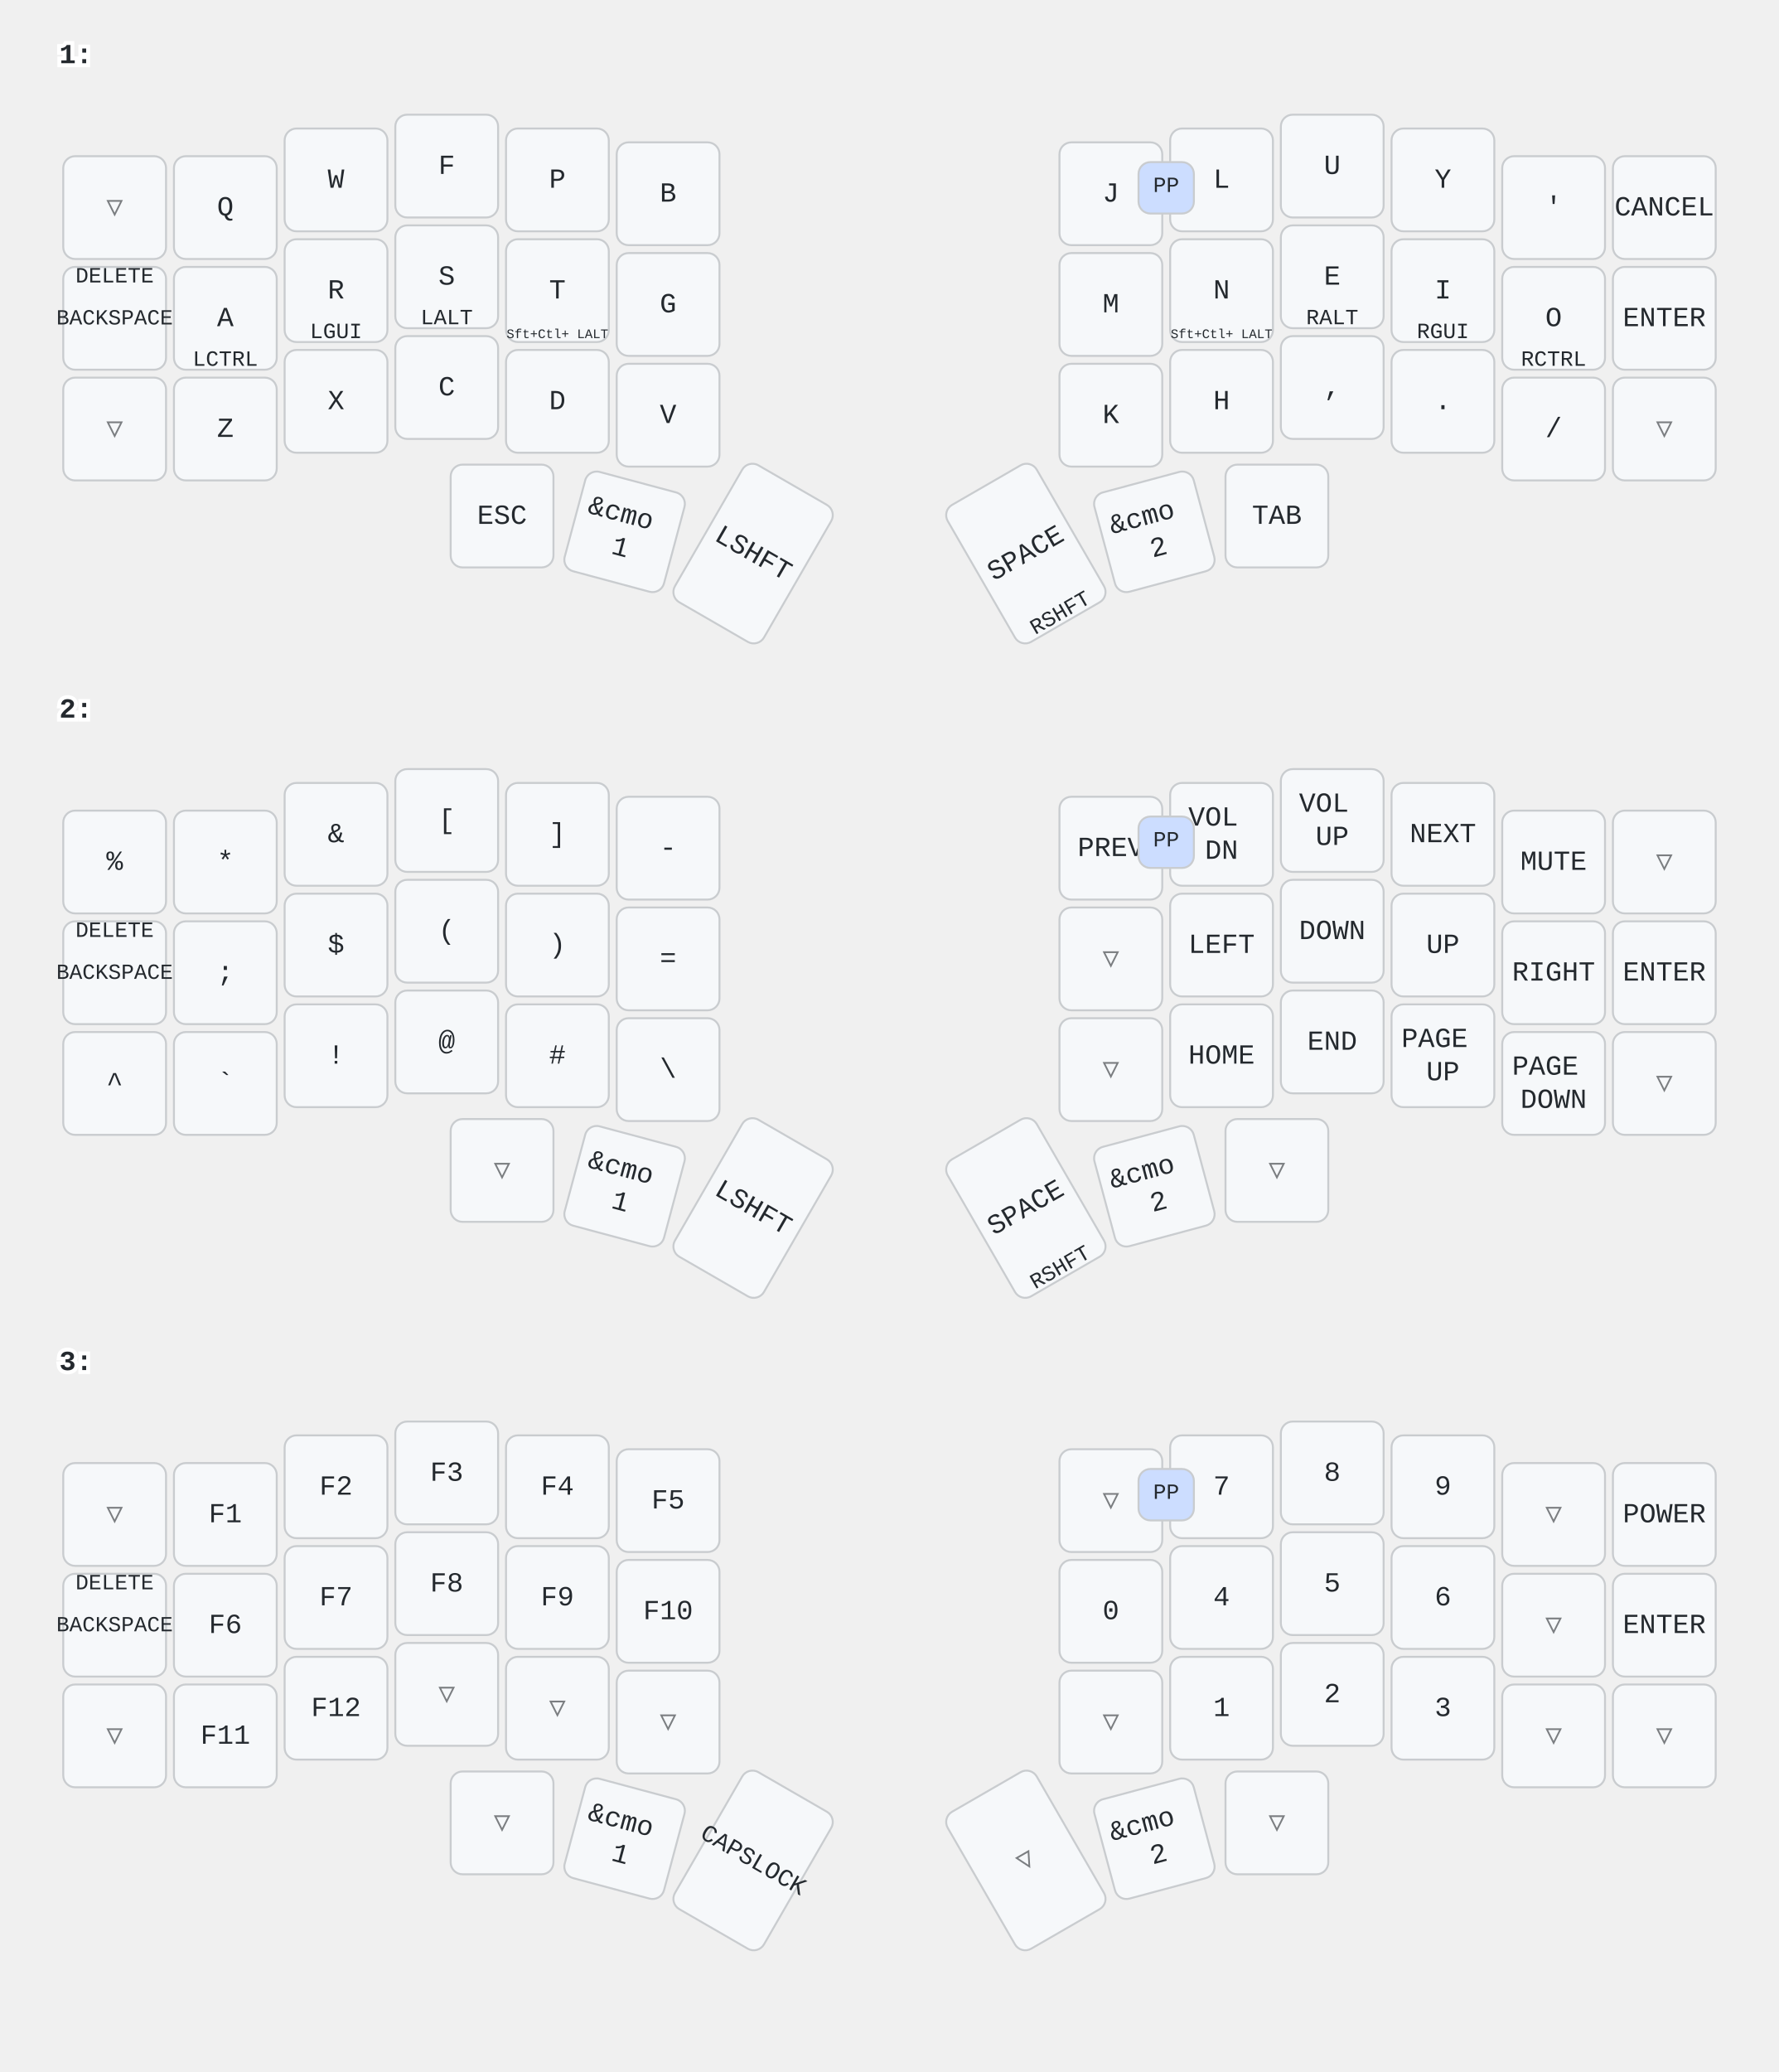
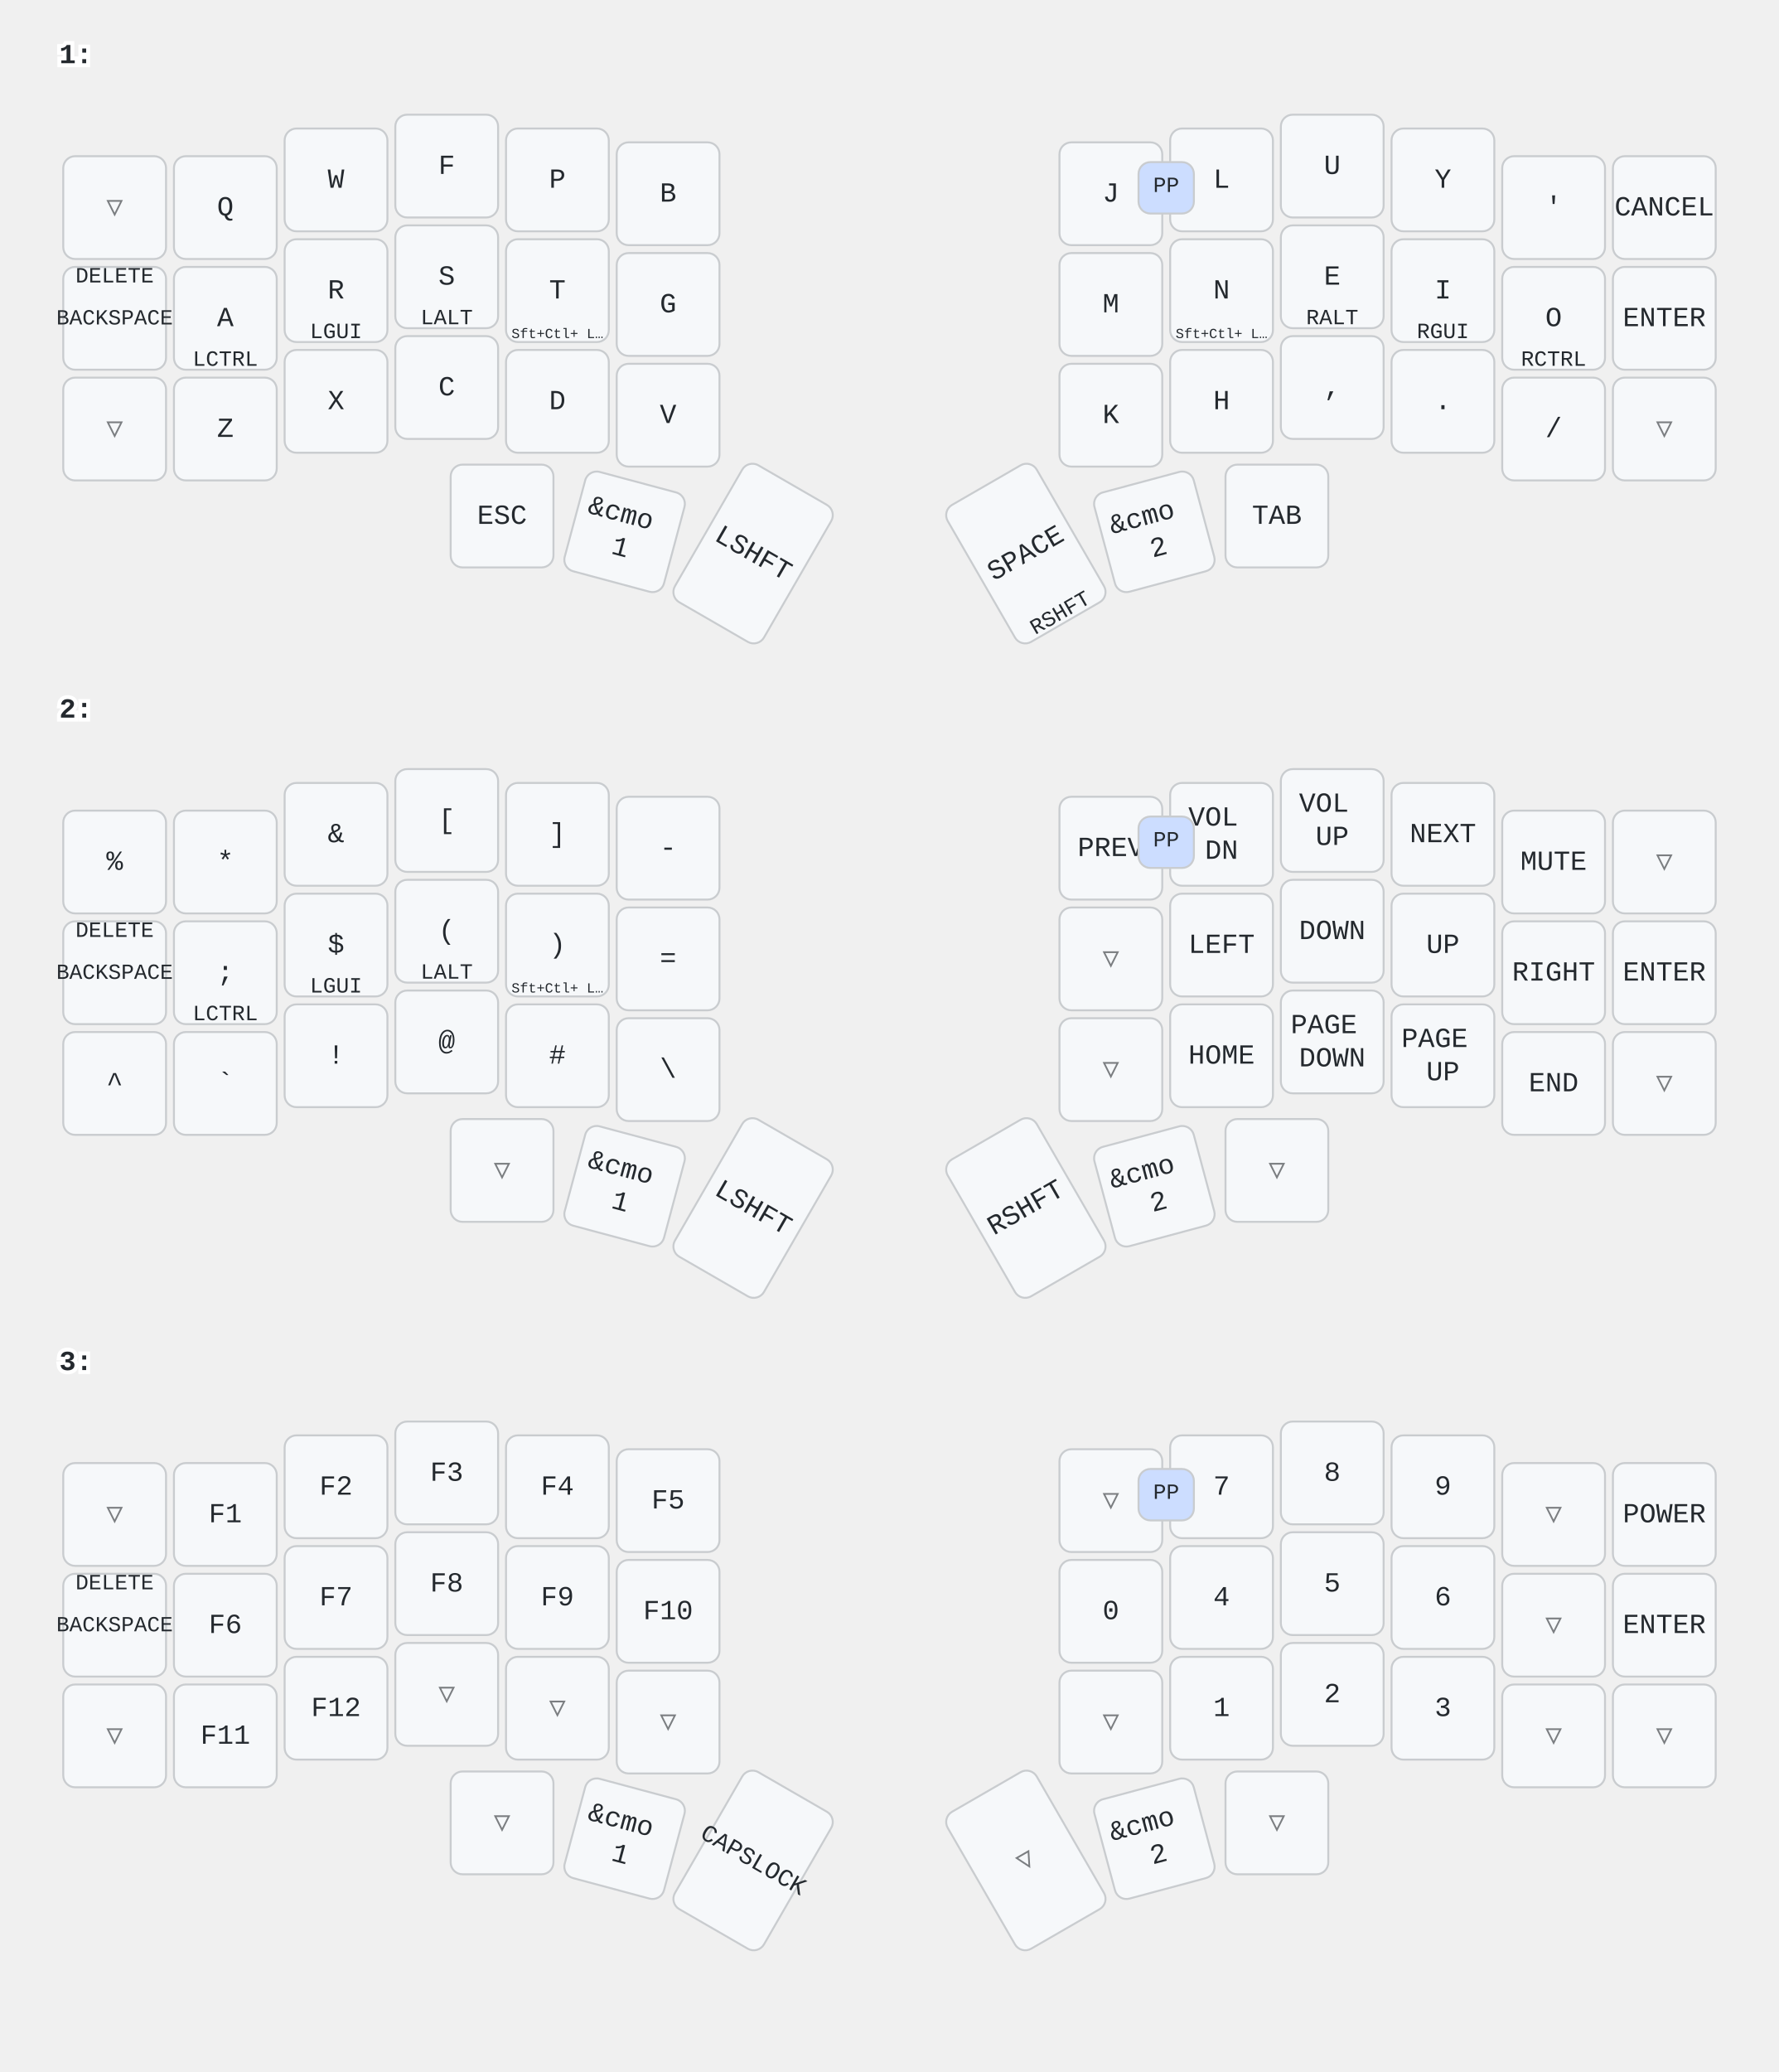
<svg xmlns="http://www.w3.org/2000/svg" width="900" height="1048" viewBox="0 0 900 1048" class="keymap">
  <style>/* inherit to force styles through use tags */
svg path {
    fill: inherit;
}

/* font and background color specifications */
svg.keymap {
    font-family: SFMono-Regular,Consolas,Liberation Mono,Menlo,monospace;
    font-size: 14px;
    font-kerning: normal;
    text-rendering: optimizeLegibility;
    fill: #24292e;
}

/* default key styling */
rect.key {
    fill: #f6f8fa;
}

rect.key, rect.combo {
    stroke: #c9cccf;
    stroke-width: 1;
}

/* default key side styling, only used is draw_key_sides is set */
rect.side {
    filter: brightness(90%);
}

/* color accent for combo boxes */
rect.combo, rect.combo-separate {
    fill: #cdf;
}

/* color accent for held keys */
rect.held, rect.combo.held {
    fill: #fdd;
}

/* color accent for ghost (optional) keys */
rect.ghost, rect.combo.ghost {
    stroke-dasharray: 4, 4;
    stroke-width: 2;
}

text {
    text-anchor: middle;
    dominant-baseline: middle;
}

/* styling for layer labels */
text.label {
    font-weight: bold;
    text-anchor: start;
    stroke: white;
    stroke-width: 4;
    paint-order: stroke;
}

/* styling for optional footer */
text.footer {
    text-anchor: end;
    dominant-baseline: auto;
    stroke: white;
    stroke-width: 4;
    paint-order: stroke;
}

/* styling for combo tap, and key hold/shifted label text */
text.combo, text.hold, text.shifted {
    font-size: 11px;
}

text.hold {
    text-anchor: middle;
    dominant-baseline: auto;
}

text.shifted {
    text-anchor: middle;
    dominant-baseline: hanging;
}

/* styling for hold/shifted label text in combo box */
text.combo.hold, text.combo.shifted {
    font-size: 8px;
}

/* lighter symbol for transparent keys */
text.trans {
    fill: #7b7e81;
}

/* styling for combo dendrons */
path.combo {
    stroke-width: 1;
    stroke: gray;
    fill: none;
}

/* Start Tabler Icons Cleanup */
/* cannot use height/width with glyphs */
.icon-tabler &gt; path {
    fill: inherit;
    stroke: inherit;
    stroke-width: 2;
}
/* hide tabler's default box */
.icon-tabler &gt; path[stroke="none"][fill="none"] {
    visibility: hidden;
}
/* End Tabler Icons Cleanup */
</style>
  <g transform="translate(30, 0)" class="layer-1">
    <text x="0" y="28" class="label">1:</text>
    <g transform="translate(0, 56)">
      <g transform="translate(28, 49)" class="key trans keypos-0">
        <rect rx="6" ry="6" x="-26" y="-26" width="52" height="52" class="key trans" />
        <text x="0" y="0" class="key trans tap">▽</text>
      </g>
      <g transform="translate(84, 49)" class="key keypos-1">
        <rect rx="6" ry="6" x="-26" y="-26" width="52" height="52" class="key" />
        <text x="0" y="0" class="key tap">Q</text>
      </g>
      <g transform="translate(140, 35)" class="key keypos-2">
        <rect rx="6" ry="6" x="-26" y="-26" width="52" height="52" class="key" />
        <text x="0" y="0" class="key tap">W</text>
      </g>
      <g transform="translate(196, 28)" class="key keypos-3">
        <rect rx="6" ry="6" x="-26" y="-26" width="52" height="52" class="key" />
        <text x="0" y="0" class="key tap">F</text>
      </g>
      <g transform="translate(252, 35)" class="key keypos-4">
        <rect rx="6" ry="6" x="-26" y="-26" width="52" height="52" class="key" />
        <text x="0" y="0" class="key tap">P</text>
      </g>
      <g transform="translate(308, 42)" class="key keypos-5">
        <rect rx="6" ry="6" x="-26" y="-26" width="52" height="52" class="key" />
        <text x="0" y="0" class="key tap">B</text>
      </g>
      <g transform="translate(532, 42)" class="key keypos-6">
        <rect rx="6" ry="6" x="-26" y="-26" width="52" height="52" class="key" />
        <text x="0" y="0" class="key tap">J</text>
      </g>
      <g transform="translate(588, 35)" class="key keypos-7">
        <rect rx="6" ry="6" x="-26" y="-26" width="52" height="52" class="key" />
        <text x="0" y="0" class="key tap">L</text>
      </g>
      <g transform="translate(644, 28)" class="key keypos-8">
        <rect rx="6" ry="6" x="-26" y="-26" width="52" height="52" class="key" />
        <text x="0" y="0" class="key tap">U</text>
      </g>
      <g transform="translate(700, 35)" class="key keypos-9">
        <rect rx="6" ry="6" x="-26" y="-26" width="52" height="52" class="key" />
        <text x="0" y="0" class="key tap">Y</text>
      </g>
      <g transform="translate(756, 49)" class="key keypos-10">
        <rect rx="6" ry="6" x="-26" y="-26" width="52" height="52" class="key" />
        <text x="0" y="0" class="key tap">'</text>
      </g>
      <g transform="translate(812, 49)" class="key keypos-11">
        <rect rx="6" ry="6" x="-26" y="-26" width="52" height="52" class="key" />
        <text x="0" y="0" class="key tap">CANCEL</text>
      </g>
      <g transform="translate(28, 105)" class="key keypos-12">
        <rect rx="6" ry="6" x="-26" y="-26" width="52" height="52" class="key" />
        <text x="0" y="0" class="key tap">
          <tspan style="font-size: 78%">BACKSPACE</tspan>
        </text>
        <text x="0" y="-24" class="key shifted">DELETE</text>
      </g>
      <g transform="translate(84, 105)" class="key keypos-13">
        <rect rx="6" ry="6" x="-26" y="-26" width="52" height="52" class="key" />
        <text x="0" y="0" class="key tap">A</text>
        <text x="0" y="24" class="key hold">LCTRL</text>
      </g>
      <g transform="translate(140, 91)" class="key keypos-14">
        <rect rx="6" ry="6" x="-26" y="-26" width="52" height="52" class="key" />
        <text x="0" y="0" class="key tap">R</text>
        <text x="0" y="24" class="key hold">LGUI</text>
      </g>
      <g transform="translate(196, 84)" class="key keypos-15">
        <rect rx="6" ry="6" x="-26" y="-26" width="52" height="52" class="key" />
        <text x="0" y="0" class="key tap">S</text>
        <text x="0" y="24" class="key hold">LALT</text>
      </g>
      <g transform="translate(252, 91)" class="key keypos-16">
        <rect rx="6" ry="6" x="-26" y="-26" width="52" height="52" class="key" />
        <text x="0" y="0" class="key tap">T</text>
        <text x="0" y="24" class="key hold">
-           <tspan style="font-size: 60%">Sft+Ctl+ LALT</tspan>
+           <tspan style="font-size: 64%">Sft+Ctl+ L…</tspan>
        </text>
      </g>
      <g transform="translate(308, 98)" class="key keypos-17">
        <rect rx="6" ry="6" x="-26" y="-26" width="52" height="52" class="key" />
        <text x="0" y="0" class="key tap">G</text>
      </g>
      <g transform="translate(532, 98)" class="key keypos-18">
        <rect rx="6" ry="6" x="-26" y="-26" width="52" height="52" class="key" />
        <text x="0" y="0" class="key tap">M</text>
      </g>
      <g transform="translate(588, 91)" class="key keypos-19">
        <rect rx="6" ry="6" x="-26" y="-26" width="52" height="52" class="key" />
        <text x="0" y="0" class="key tap">N</text>
        <text x="0" y="24" class="key hold">
-           <tspan style="font-size: 60%">Sft+Ctl+ LALT</tspan>
+           <tspan style="font-size: 64%">Sft+Ctl+ L…</tspan>
        </text>
      </g>
      <g transform="translate(644, 84)" class="key keypos-20">
        <rect rx="6" ry="6" x="-26" y="-26" width="52" height="52" class="key" />
        <text x="0" y="0" class="key tap">E</text>
        <text x="0" y="24" class="key hold">RALT</text>
      </g>
      <g transform="translate(700, 91)" class="key keypos-21">
        <rect rx="6" ry="6" x="-26" y="-26" width="52" height="52" class="key" />
        <text x="0" y="0" class="key tap">I</text>
        <text x="0" y="24" class="key hold">RGUI</text>
      </g>
      <g transform="translate(756, 105)" class="key keypos-22">
        <rect rx="6" ry="6" x="-26" y="-26" width="52" height="52" class="key" />
        <text x="0" y="0" class="key tap">O</text>
        <text x="0" y="24" class="key hold">RCTRL</text>
      </g>
      <g transform="translate(812, 105)" class="key keypos-23">
        <rect rx="6" ry="6" x="-26" y="-26" width="52" height="52" class="key" />
        <text x="0" y="0" class="key tap">ENTER</text>
      </g>
      <g transform="translate(28, 161)" class="key trans keypos-24">
        <rect rx="6" ry="6" x="-26" y="-26" width="52" height="52" class="key trans" />
        <text x="0" y="0" class="key trans tap">▽</text>
      </g>
      <g transform="translate(84, 161)" class="key keypos-25">
        <rect rx="6" ry="6" x="-26" y="-26" width="52" height="52" class="key" />
        <text x="0" y="0" class="key tap">Z</text>
      </g>
      <g transform="translate(140, 147)" class="key keypos-26">
        <rect rx="6" ry="6" x="-26" y="-26" width="52" height="52" class="key" />
        <text x="0" y="0" class="key tap">X</text>
      </g>
      <g transform="translate(196, 140)" class="key keypos-27">
        <rect rx="6" ry="6" x="-26" y="-26" width="52" height="52" class="key" />
        <text x="0" y="0" class="key tap">C</text>
      </g>
      <g transform="translate(252, 147)" class="key keypos-28">
        <rect rx="6" ry="6" x="-26" y="-26" width="52" height="52" class="key" />
        <text x="0" y="0" class="key tap">D</text>
      </g>
      <g transform="translate(308, 154)" class="key keypos-29">
        <rect rx="6" ry="6" x="-26" y="-26" width="52" height="52" class="key" />
        <text x="0" y="0" class="key tap">V</text>
      </g>
      <g transform="translate(532, 154)" class="key keypos-30">
        <rect rx="6" ry="6" x="-26" y="-26" width="52" height="52" class="key" />
        <text x="0" y="0" class="key tap">K</text>
      </g>
      <g transform="translate(588, 147)" class="key keypos-31">
        <rect rx="6" ry="6" x="-26" y="-26" width="52" height="52" class="key" />
        <text x="0" y="0" class="key tap">H</text>
      </g>
      <g transform="translate(644, 140)" class="key keypos-32">
        <rect rx="6" ry="6" x="-26" y="-26" width="52" height="52" class="key" />
        <text x="0" y="0" class="key tap">,</text>
      </g>
      <g transform="translate(700, 147)" class="key keypos-33">
        <rect rx="6" ry="6" x="-26" y="-26" width="52" height="52" class="key" />
        <text x="0" y="0" class="key tap">.</text>
      </g>
      <g transform="translate(756, 161)" class="key keypos-34">
        <rect rx="6" ry="6" x="-26" y="-26" width="52" height="52" class="key" />
        <text x="0" y="0" class="key tap">/</text>
      </g>
      <g transform="translate(812, 161)" class="key trans keypos-35">
        <rect rx="6" ry="6" x="-26" y="-26" width="52" height="52" class="key trans" />
        <text x="0" y="0" class="key trans tap">▽</text>
      </g>
      <g transform="translate(224, 205)" class="key keypos-36">
        <rect rx="6" ry="6" x="-26" y="-26" width="52" height="52" class="key" />
        <text x="0" y="0" class="key tap">ESC</text>
      </g>
      <g transform="translate(286, 213) rotate(15.0)" class="key keypos-37">
        <rect rx="6" ry="6" x="-26" y="-26" width="52" height="52" class="key" />
        <text x="0" y="0" class="key tap">
          <tspan x="0" dy="-0.6em">&amp;cmo</tspan>
          <tspan x="0" dy="1.2em">1</tspan>
        </text>
      </g>
      <g transform="translate(351, 224) rotate(30.0)" class="key keypos-38">
        <rect rx="6" ry="6" x="-26" y="-40" width="52" height="80" class="key" />
        <text x="0" y="0" class="key tap">LSHFT</text>
      </g>
      <g transform="translate(489, 224) rotate(-30.0)" class="key keypos-39">
        <rect rx="6" ry="6" x="-26" y="-40" width="52" height="80" class="key" />
        <text x="0" y="0" class="key tap">SPACE</text>
        <text x="0" y="38" class="key hold">RSHFT</text>
      </g>
      <g transform="translate(554, 213) rotate(-15.0)" class="key keypos-40">
        <rect rx="6" ry="6" x="-26" y="-26" width="52" height="52" class="key" />
        <text x="0" y="0" class="key tap">
          <tspan x="0" dy="-0.6em">&amp;cmo</tspan>
          <tspan x="0" dy="1.2em">2</tspan>
        </text>
      </g>
      <g transform="translate(616, 205)" class="key keypos-41">
        <rect rx="6" ry="6" x="-26" y="-26" width="52" height="52" class="key" />
        <text x="0" y="0" class="key tap">TAB</text>
      </g>
      <g class="combo combopos-0">
        <rect rx="6" ry="6" x="546" y="26" width="28" height="26" class="combo" />
        <text x="560" y="38" class="combo tap">PP</text>
      </g>
    </g>
  </g>
  <g transform="translate(30, 331)" class="layer-2">
    <text x="0" y="28" class="label">2:</text>
    <g transform="translate(0, 56)">
      <g transform="translate(28, 49)" class="key keypos-0">
        <rect rx="6" ry="6" x="-26" y="-26" width="52" height="52" class="key" />
        <text x="0" y="0" class="key tap">%</text>
      </g>
      <g transform="translate(84, 49)" class="key keypos-1">
        <rect rx="6" ry="6" x="-26" y="-26" width="52" height="52" class="key" />
        <text x="0" y="0" class="key tap">*</text>
      </g>
      <g transform="translate(140, 35)" class="key keypos-2">
        <rect rx="6" ry="6" x="-26" y="-26" width="52" height="52" class="key" />
        <text x="0" y="0" class="key tap">&amp;</text>
      </g>
      <g transform="translate(196, 28)" class="key keypos-3">
        <rect rx="6" ry="6" x="-26" y="-26" width="52" height="52" class="key" />
        <text x="0" y="0" class="key tap">[</text>
      </g>
      <g transform="translate(252, 35)" class="key keypos-4">
        <rect rx="6" ry="6" x="-26" y="-26" width="52" height="52" class="key" />
        <text x="0" y="0" class="key tap">]</text>
      </g>
      <g transform="translate(308, 42)" class="key keypos-5">
        <rect rx="6" ry="6" x="-26" y="-26" width="52" height="52" class="key" />
        <text x="0" y="0" class="key tap">-</text>
      </g>
      <g transform="translate(532, 42)" class="key keypos-6">
        <rect rx="6" ry="6" x="-26" y="-26" width="52" height="52" class="key" />
        <text x="0" y="0" class="key tap">PREV</text>
      </g>
      <g transform="translate(588, 35)" class="key keypos-7">
        <rect rx="6" ry="6" x="-26" y="-26" width="52" height="52" class="key" />
        <text x="0" y="0" class="key tap">
          <tspan x="0" dy="-0.6em">VOL</tspan>
          <tspan x="0" dy="1.2em">DN</tspan>
        </text>
      </g>
      <g transform="translate(644, 28)" class="key keypos-8">
        <rect rx="6" ry="6" x="-26" y="-26" width="52" height="52" class="key" />
        <text x="0" y="0" class="key tap">
          <tspan x="0" dy="-0.6em">VOL</tspan>
          <tspan x="0" dy="1.2em">UP</tspan>
        </text>
      </g>
      <g transform="translate(700, 35)" class="key keypos-9">
        <rect rx="6" ry="6" x="-26" y="-26" width="52" height="52" class="key" />
        <text x="0" y="0" class="key tap">NEXT</text>
      </g>
      <g transform="translate(756, 49)" class="key keypos-10">
        <rect rx="6" ry="6" x="-26" y="-26" width="52" height="52" class="key" />
        <text x="0" y="0" class="key tap">MUTE</text>
      </g>
      <g transform="translate(812, 49)" class="key trans keypos-11">
        <rect rx="6" ry="6" x="-26" y="-26" width="52" height="52" class="key trans" />
        <text x="0" y="0" class="key trans tap">▽</text>
      </g>
      <g transform="translate(28, 105)" class="key keypos-12">
        <rect rx="6" ry="6" x="-26" y="-26" width="52" height="52" class="key" />
        <text x="0" y="0" class="key tap">
          <tspan style="font-size: 78%">BACKSPACE</tspan>
        </text>
        <text x="0" y="-24" class="key shifted">DELETE</text>
      </g>
      <g transform="translate(84, 105)" class="key keypos-13">
        <rect rx="6" ry="6" x="-26" y="-26" width="52" height="52" class="key" />
        <text x="0" y="0" class="key tap">;</text>
+         <text x="0" y="24" class="key hold">LCTRL</text>
      </g>
      <g transform="translate(140, 91)" class="key keypos-14">
        <rect rx="6" ry="6" x="-26" y="-26" width="52" height="52" class="key" />
        <text x="0" y="0" class="key tap">$</text>
+         <text x="0" y="24" class="key hold">LGUI</text>
      </g>
      <g transform="translate(196, 84)" class="key keypos-15">
        <rect rx="6" ry="6" x="-26" y="-26" width="52" height="52" class="key" />
        <text x="0" y="0" class="key tap">(</text>
+         <text x="0" y="24" class="key hold">LALT</text>
      </g>
      <g transform="translate(252, 91)" class="key keypos-16">
        <rect rx="6" ry="6" x="-26" y="-26" width="52" height="52" class="key" />
        <text x="0" y="0" class="key tap">)</text>
+         <text x="0" y="24" class="key hold">
+           <tspan style="font-size: 64%">Sft+Ctl+ L…</tspan>
+         </text>
      </g>
      <g transform="translate(308, 98)" class="key keypos-17">
        <rect rx="6" ry="6" x="-26" y="-26" width="52" height="52" class="key" />
        <text x="0" y="0" class="key tap">=</text>
      </g>
      <g transform="translate(532, 98)" class="key trans keypos-18">
        <rect rx="6" ry="6" x="-26" y="-26" width="52" height="52" class="key trans" />
        <text x="0" y="0" class="key trans tap">▽</text>
      </g>
      <g transform="translate(588, 91)" class="key keypos-19">
        <rect rx="6" ry="6" x="-26" y="-26" width="52" height="52" class="key" />
        <text x="0" y="0" class="key tap">LEFT</text>
      </g>
      <g transform="translate(644, 84)" class="key keypos-20">
        <rect rx="6" ry="6" x="-26" y="-26" width="52" height="52" class="key" />
        <text x="0" y="0" class="key tap">DOWN</text>
      </g>
      <g transform="translate(700, 91)" class="key keypos-21">
        <rect rx="6" ry="6" x="-26" y="-26" width="52" height="52" class="key" />
        <text x="0" y="0" class="key tap">UP</text>
      </g>
      <g transform="translate(756, 105)" class="key keypos-22">
        <rect rx="6" ry="6" x="-26" y="-26" width="52" height="52" class="key" />
        <text x="0" y="0" class="key tap">RIGHT</text>
      </g>
      <g transform="translate(812, 105)" class="key keypos-23">
        <rect rx="6" ry="6" x="-26" y="-26" width="52" height="52" class="key" />
        <text x="0" y="0" class="key tap">ENTER</text>
      </g>
      <g transform="translate(28, 161)" class="key keypos-24">
        <rect rx="6" ry="6" x="-26" y="-26" width="52" height="52" class="key" />
        <text x="0" y="0" class="key tap">^</text>
      </g>
      <g transform="translate(84, 161)" class="key keypos-25">
        <rect rx="6" ry="6" x="-26" y="-26" width="52" height="52" class="key" />
        <text x="0" y="0" class="key tap">`</text>
      </g>
      <g transform="translate(140, 147)" class="key keypos-26">
        <rect rx="6" ry="6" x="-26" y="-26" width="52" height="52" class="key" />
        <text x="0" y="0" class="key tap">!</text>
      </g>
      <g transform="translate(196, 140)" class="key keypos-27">
        <rect rx="6" ry="6" x="-26" y="-26" width="52" height="52" class="key" />
        <text x="0" y="0" class="key tap">@</text>
      </g>
      <g transform="translate(252, 147)" class="key keypos-28">
        <rect rx="6" ry="6" x="-26" y="-26" width="52" height="52" class="key" />
        <text x="0" y="0" class="key tap">#</text>
      </g>
      <g transform="translate(308, 154)" class="key keypos-29">
        <rect rx="6" ry="6" x="-26" y="-26" width="52" height="52" class="key" />
        <text x="0" y="0" class="key tap">\</text>
      </g>
      <g transform="translate(532, 154)" class="key trans keypos-30">
        <rect rx="6" ry="6" x="-26" y="-26" width="52" height="52" class="key trans" />
        <text x="0" y="0" class="key trans tap">▽</text>
      </g>
      <g transform="translate(588, 147)" class="key keypos-31">
        <rect rx="6" ry="6" x="-26" y="-26" width="52" height="52" class="key" />
        <text x="0" y="0" class="key tap">HOME</text>
      </g>
      <g transform="translate(644, 140)" class="key keypos-32">
        <rect rx="6" ry="6" x="-26" y="-26" width="52" height="52" class="key" />
-         <text x="0" y="0" class="key tap">END</text>
+         <text x="0" y="0" class="key tap">
+           <tspan x="0" dy="-0.6em">PAGE</tspan>
+           <tspan x="0" dy="1.2em">DOWN</tspan>
+         </text>
      </g>
      <g transform="translate(700, 147)" class="key keypos-33">
        <rect rx="6" ry="6" x="-26" y="-26" width="52" height="52" class="key" />
        <text x="0" y="0" class="key tap">
          <tspan x="0" dy="-0.6em">PAGE</tspan>
          <tspan x="0" dy="1.2em">UP</tspan>
        </text>
      </g>
      <g transform="translate(756, 161)" class="key keypos-34">
        <rect rx="6" ry="6" x="-26" y="-26" width="52" height="52" class="key" />
-         <text x="0" y="0" class="key tap">
-           <tspan x="0" dy="-0.6em">PAGE</tspan>
-           <tspan x="0" dy="1.2em">DOWN</tspan>
-         </text>
+         <text x="0" y="0" class="key tap">END</text>
      </g>
      <g transform="translate(812, 161)" class="key trans keypos-35">
        <rect rx="6" ry="6" x="-26" y="-26" width="52" height="52" class="key trans" />
        <text x="0" y="0" class="key trans tap">▽</text>
      </g>
      <g transform="translate(224, 205)" class="key trans keypos-36">
        <rect rx="6" ry="6" x="-26" y="-26" width="52" height="52" class="key trans" />
        <text x="0" y="0" class="key trans tap">▽</text>
      </g>
      <g transform="translate(286, 213) rotate(15.0)" class="key keypos-37">
        <rect rx="6" ry="6" x="-26" y="-26" width="52" height="52" class="key" />
        <text x="0" y="0" class="key tap">
          <tspan x="0" dy="-0.6em">&amp;cmo</tspan>
          <tspan x="0" dy="1.2em">1</tspan>
        </text>
      </g>
      <g transform="translate(351, 224) rotate(30.0)" class="key keypos-38">
        <rect rx="6" ry="6" x="-26" y="-40" width="52" height="80" class="key" />
        <text x="0" y="0" class="key tap">LSHFT</text>
      </g>
      <g transform="translate(489, 224) rotate(-30.0)" class="key keypos-39">
        <rect rx="6" ry="6" x="-26" y="-40" width="52" height="80" class="key" />
-         <text x="0" y="0" class="key tap">SPACE</text>
-         <text x="0" y="38" class="key hold">RSHFT</text>
+         <text x="0" y="0" class="key tap">RSHFT</text>
      </g>
      <g transform="translate(554, 213) rotate(-15.0)" class="key keypos-40">
        <rect rx="6" ry="6" x="-26" y="-26" width="52" height="52" class="key" />
        <text x="0" y="0" class="key tap">
          <tspan x="0" dy="-0.6em">&amp;cmo</tspan>
          <tspan x="0" dy="1.2em">2</tspan>
        </text>
      </g>
      <g transform="translate(616, 205)" class="key trans keypos-41">
        <rect rx="6" ry="6" x="-26" y="-26" width="52" height="52" class="key trans" />
        <text x="0" y="0" class="key trans tap">▽</text>
      </g>
      <g class="combo combopos-0">
        <rect rx="6" ry="6" x="546" y="26" width="28" height="26" class="combo" />
        <text x="560" y="38" class="combo tap">PP</text>
      </g>
    </g>
  </g>
  <g transform="translate(30, 661)" class="layer-3">
    <text x="0" y="28" class="label">3:</text>
    <g transform="translate(0, 56)">
      <g transform="translate(28, 49)" class="key trans keypos-0">
        <rect rx="6" ry="6" x="-26" y="-26" width="52" height="52" class="key trans" />
        <text x="0" y="0" class="key trans tap">▽</text>
      </g>
      <g transform="translate(84, 49)" class="key keypos-1">
        <rect rx="6" ry="6" x="-26" y="-26" width="52" height="52" class="key" />
        <text x="0" y="0" class="key tap">F1</text>
      </g>
      <g transform="translate(140, 35)" class="key keypos-2">
        <rect rx="6" ry="6" x="-26" y="-26" width="52" height="52" class="key" />
        <text x="0" y="0" class="key tap">F2</text>
      </g>
      <g transform="translate(196, 28)" class="key keypos-3">
        <rect rx="6" ry="6" x="-26" y="-26" width="52" height="52" class="key" />
        <text x="0" y="0" class="key tap">F3</text>
      </g>
      <g transform="translate(252, 35)" class="key keypos-4">
        <rect rx="6" ry="6" x="-26" y="-26" width="52" height="52" class="key" />
        <text x="0" y="0" class="key tap">F4</text>
      </g>
      <g transform="translate(308, 42)" class="key keypos-5">
        <rect rx="6" ry="6" x="-26" y="-26" width="52" height="52" class="key" />
        <text x="0" y="0" class="key tap">F5</text>
      </g>
      <g transform="translate(532, 42)" class="key trans keypos-6">
        <rect rx="6" ry="6" x="-26" y="-26" width="52" height="52" class="key trans" />
        <text x="0" y="0" class="key trans tap">▽</text>
      </g>
      <g transform="translate(588, 35)" class="key keypos-7">
        <rect rx="6" ry="6" x="-26" y="-26" width="52" height="52" class="key" />
        <text x="0" y="0" class="key tap">7</text>
      </g>
      <g transform="translate(644, 28)" class="key keypos-8">
        <rect rx="6" ry="6" x="-26" y="-26" width="52" height="52" class="key" />
        <text x="0" y="0" class="key tap">8</text>
      </g>
      <g transform="translate(700, 35)" class="key keypos-9">
        <rect rx="6" ry="6" x="-26" y="-26" width="52" height="52" class="key" />
        <text x="0" y="0" class="key tap">9</text>
      </g>
      <g transform="translate(756, 49)" class="key trans keypos-10">
        <rect rx="6" ry="6" x="-26" y="-26" width="52" height="52" class="key trans" />
        <text x="0" y="0" class="key trans tap">▽</text>
      </g>
      <g transform="translate(812, 49)" class="key keypos-11">
        <rect rx="6" ry="6" x="-26" y="-26" width="52" height="52" class="key" />
        <text x="0" y="0" class="key tap">POWER</text>
      </g>
      <g transform="translate(28, 105)" class="key keypos-12">
        <rect rx="6" ry="6" x="-26" y="-26" width="52" height="52" class="key" />
        <text x="0" y="0" class="key tap">
          <tspan style="font-size: 78%">BACKSPACE</tspan>
        </text>
        <text x="0" y="-24" class="key shifted">DELETE</text>
      </g>
      <g transform="translate(84, 105)" class="key keypos-13">
        <rect rx="6" ry="6" x="-26" y="-26" width="52" height="52" class="key" />
        <text x="0" y="0" class="key tap">F6</text>
      </g>
      <g transform="translate(140, 91)" class="key keypos-14">
        <rect rx="6" ry="6" x="-26" y="-26" width="52" height="52" class="key" />
        <text x="0" y="0" class="key tap">F7</text>
      </g>
      <g transform="translate(196, 84)" class="key keypos-15">
        <rect rx="6" ry="6" x="-26" y="-26" width="52" height="52" class="key" />
        <text x="0" y="0" class="key tap">F8</text>
      </g>
      <g transform="translate(252, 91)" class="key keypos-16">
        <rect rx="6" ry="6" x="-26" y="-26" width="52" height="52" class="key" />
        <text x="0" y="0" class="key tap">F9</text>
      </g>
      <g transform="translate(308, 98)" class="key keypos-17">
        <rect rx="6" ry="6" x="-26" y="-26" width="52" height="52" class="key" />
        <text x="0" y="0" class="key tap">F10</text>
      </g>
      <g transform="translate(532, 98)" class="key keypos-18">
        <rect rx="6" ry="6" x="-26" y="-26" width="52" height="52" class="key" />
        <text x="0" y="0" class="key tap">0</text>
      </g>
      <g transform="translate(588, 91)" class="key keypos-19">
        <rect rx="6" ry="6" x="-26" y="-26" width="52" height="52" class="key" />
        <text x="0" y="0" class="key tap">4</text>
      </g>
      <g transform="translate(644, 84)" class="key keypos-20">
        <rect rx="6" ry="6" x="-26" y="-26" width="52" height="52" class="key" />
        <text x="0" y="0" class="key tap">5</text>
      </g>
      <g transform="translate(700, 91)" class="key keypos-21">
        <rect rx="6" ry="6" x="-26" y="-26" width="52" height="52" class="key" />
        <text x="0" y="0" class="key tap">6</text>
      </g>
      <g transform="translate(756, 105)" class="key trans keypos-22">
        <rect rx="6" ry="6" x="-26" y="-26" width="52" height="52" class="key trans" />
        <text x="0" y="0" class="key trans tap">▽</text>
      </g>
      <g transform="translate(812, 105)" class="key keypos-23">
        <rect rx="6" ry="6" x="-26" y="-26" width="52" height="52" class="key" />
        <text x="0" y="0" class="key tap">ENTER</text>
      </g>
      <g transform="translate(28, 161)" class="key trans keypos-24">
        <rect rx="6" ry="6" x="-26" y="-26" width="52" height="52" class="key trans" />
        <text x="0" y="0" class="key trans tap">▽</text>
      </g>
      <g transform="translate(84, 161)" class="key keypos-25">
        <rect rx="6" ry="6" x="-26" y="-26" width="52" height="52" class="key" />
        <text x="0" y="0" class="key tap">F11</text>
      </g>
      <g transform="translate(140, 147)" class="key keypos-26">
        <rect rx="6" ry="6" x="-26" y="-26" width="52" height="52" class="key" />
        <text x="0" y="0" class="key tap">F12</text>
      </g>
      <g transform="translate(196, 140)" class="key trans keypos-27">
        <rect rx="6" ry="6" x="-26" y="-26" width="52" height="52" class="key trans" />
        <text x="0" y="0" class="key trans tap">▽</text>
      </g>
      <g transform="translate(252, 147)" class="key trans keypos-28">
        <rect rx="6" ry="6" x="-26" y="-26" width="52" height="52" class="key trans" />
        <text x="0" y="0" class="key trans tap">▽</text>
      </g>
      <g transform="translate(308, 154)" class="key trans keypos-29">
        <rect rx="6" ry="6" x="-26" y="-26" width="52" height="52" class="key trans" />
        <text x="0" y="0" class="key trans tap">▽</text>
      </g>
      <g transform="translate(532, 154)" class="key trans keypos-30">
        <rect rx="6" ry="6" x="-26" y="-26" width="52" height="52" class="key trans" />
        <text x="0" y="0" class="key trans tap">▽</text>
      </g>
      <g transform="translate(588, 147)" class="key keypos-31">
        <rect rx="6" ry="6" x="-26" y="-26" width="52" height="52" class="key" />
        <text x="0" y="0" class="key tap">1</text>
      </g>
      <g transform="translate(644, 140)" class="key keypos-32">
        <rect rx="6" ry="6" x="-26" y="-26" width="52" height="52" class="key" />
        <text x="0" y="0" class="key tap">2</text>
      </g>
      <g transform="translate(700, 147)" class="key keypos-33">
        <rect rx="6" ry="6" x="-26" y="-26" width="52" height="52" class="key" />
        <text x="0" y="0" class="key tap">3</text>
      </g>
      <g transform="translate(756, 161)" class="key trans keypos-34">
        <rect rx="6" ry="6" x="-26" y="-26" width="52" height="52" class="key trans" />
        <text x="0" y="0" class="key trans tap">▽</text>
      </g>
      <g transform="translate(812, 161)" class="key trans keypos-35">
        <rect rx="6" ry="6" x="-26" y="-26" width="52" height="52" class="key trans" />
        <text x="0" y="0" class="key trans tap">▽</text>
      </g>
      <g transform="translate(224, 205)" class="key trans keypos-36">
        <rect rx="6" ry="6" x="-26" y="-26" width="52" height="52" class="key trans" />
        <text x="0" y="0" class="key trans tap">▽</text>
      </g>
      <g transform="translate(286, 213) rotate(15.0)" class="key keypos-37">
        <rect rx="6" ry="6" x="-26" y="-26" width="52" height="52" class="key" />
        <text x="0" y="0" class="key tap">
          <tspan x="0" dy="-0.6em">&amp;cmo</tspan>
          <tspan x="0" dy="1.2em">1</tspan>
        </text>
      </g>
      <g transform="translate(351, 224) rotate(30.0)" class="key keypos-38">
        <rect rx="6" ry="6" x="-26" y="-40" width="52" height="80" class="key" />
        <text x="0" y="0" class="key tap">
          <tspan style="font-size: 88%">CAPSLOCK</tspan>
        </text>
      </g>
      <g transform="translate(489, 224) rotate(-30.0)" class="key trans keypos-39">
        <rect rx="6" ry="6" x="-26" y="-40" width="52" height="80" class="key trans" />
        <text x="0" y="0" class="key trans tap">▽</text>
      </g>
      <g transform="translate(554, 213) rotate(-15.0)" class="key keypos-40">
        <rect rx="6" ry="6" x="-26" y="-26" width="52" height="52" class="key" />
        <text x="0" y="0" class="key tap">
          <tspan x="0" dy="-0.6em">&amp;cmo</tspan>
          <tspan x="0" dy="1.2em">2</tspan>
        </text>
      </g>
      <g transform="translate(616, 205)" class="key trans keypos-41">
        <rect rx="6" ry="6" x="-26" y="-26" width="52" height="52" class="key trans" />
        <text x="0" y="0" class="key trans tap">▽</text>
      </g>
      <g class="combo combopos-0">
        <rect rx="6" ry="6" x="546" y="26" width="28" height="26" class="combo" />
        <text x="560" y="38" class="combo tap">PP</text>
      </g>
    </g>
  </g>
</svg>
